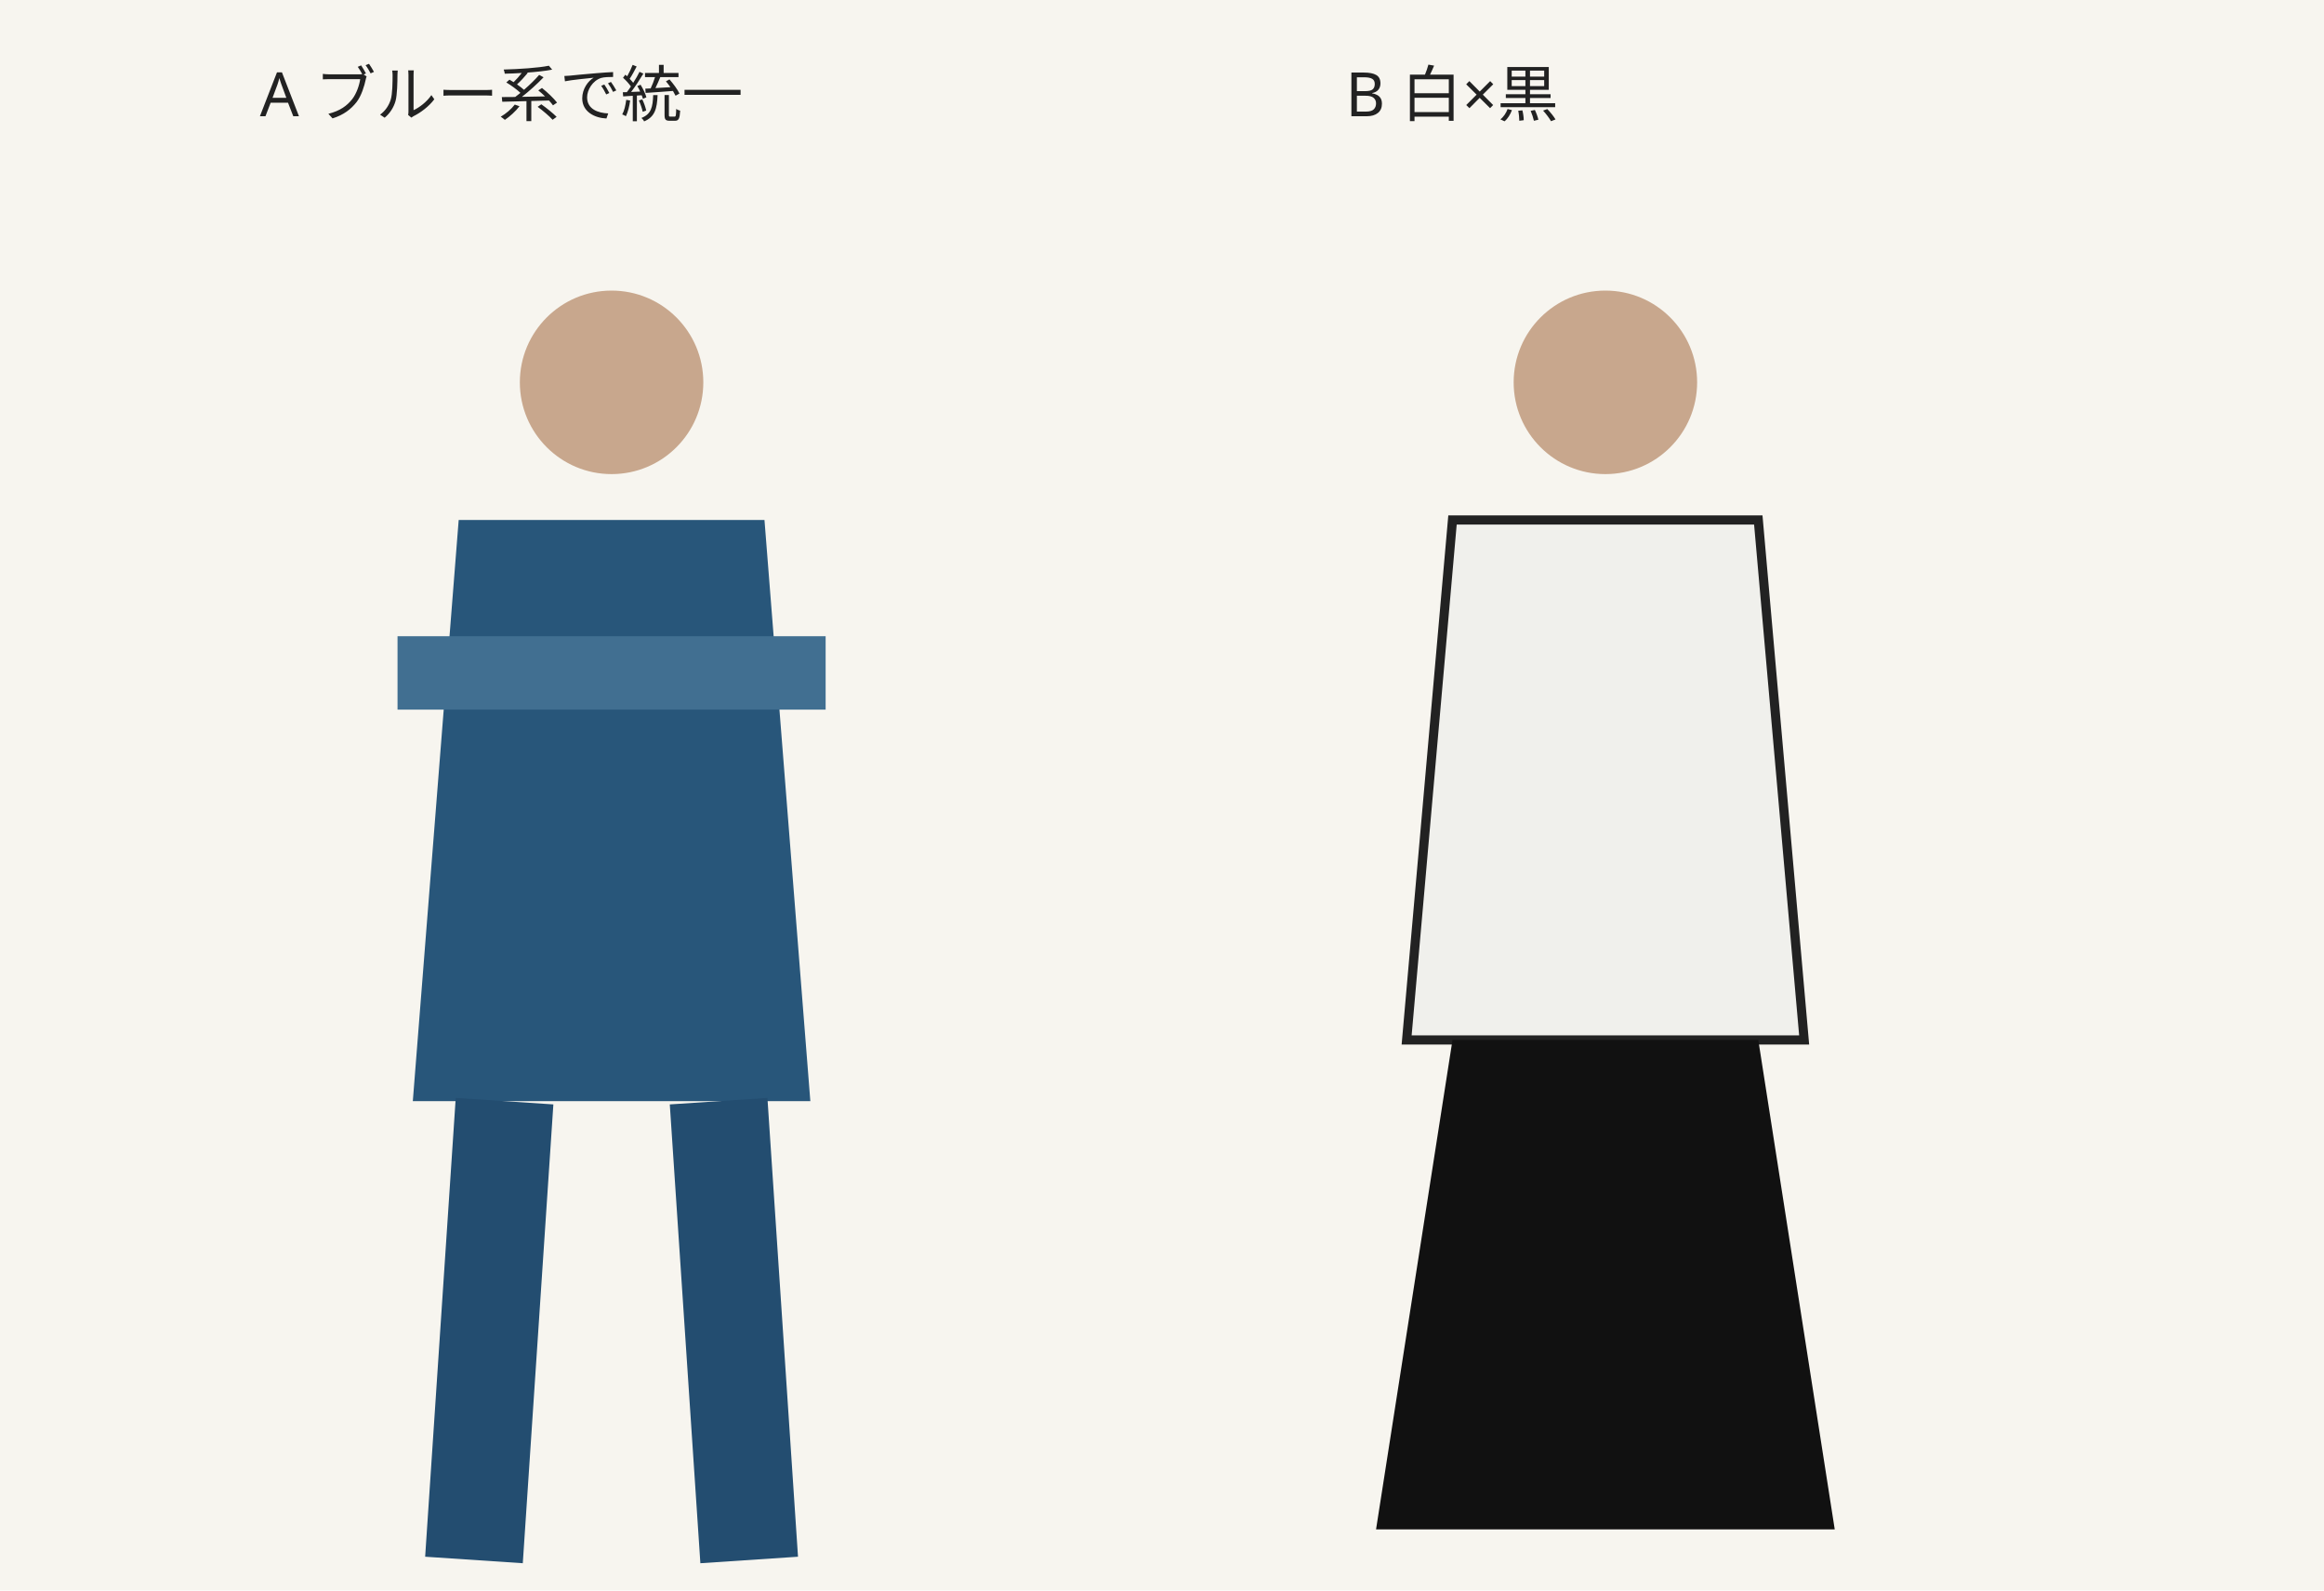
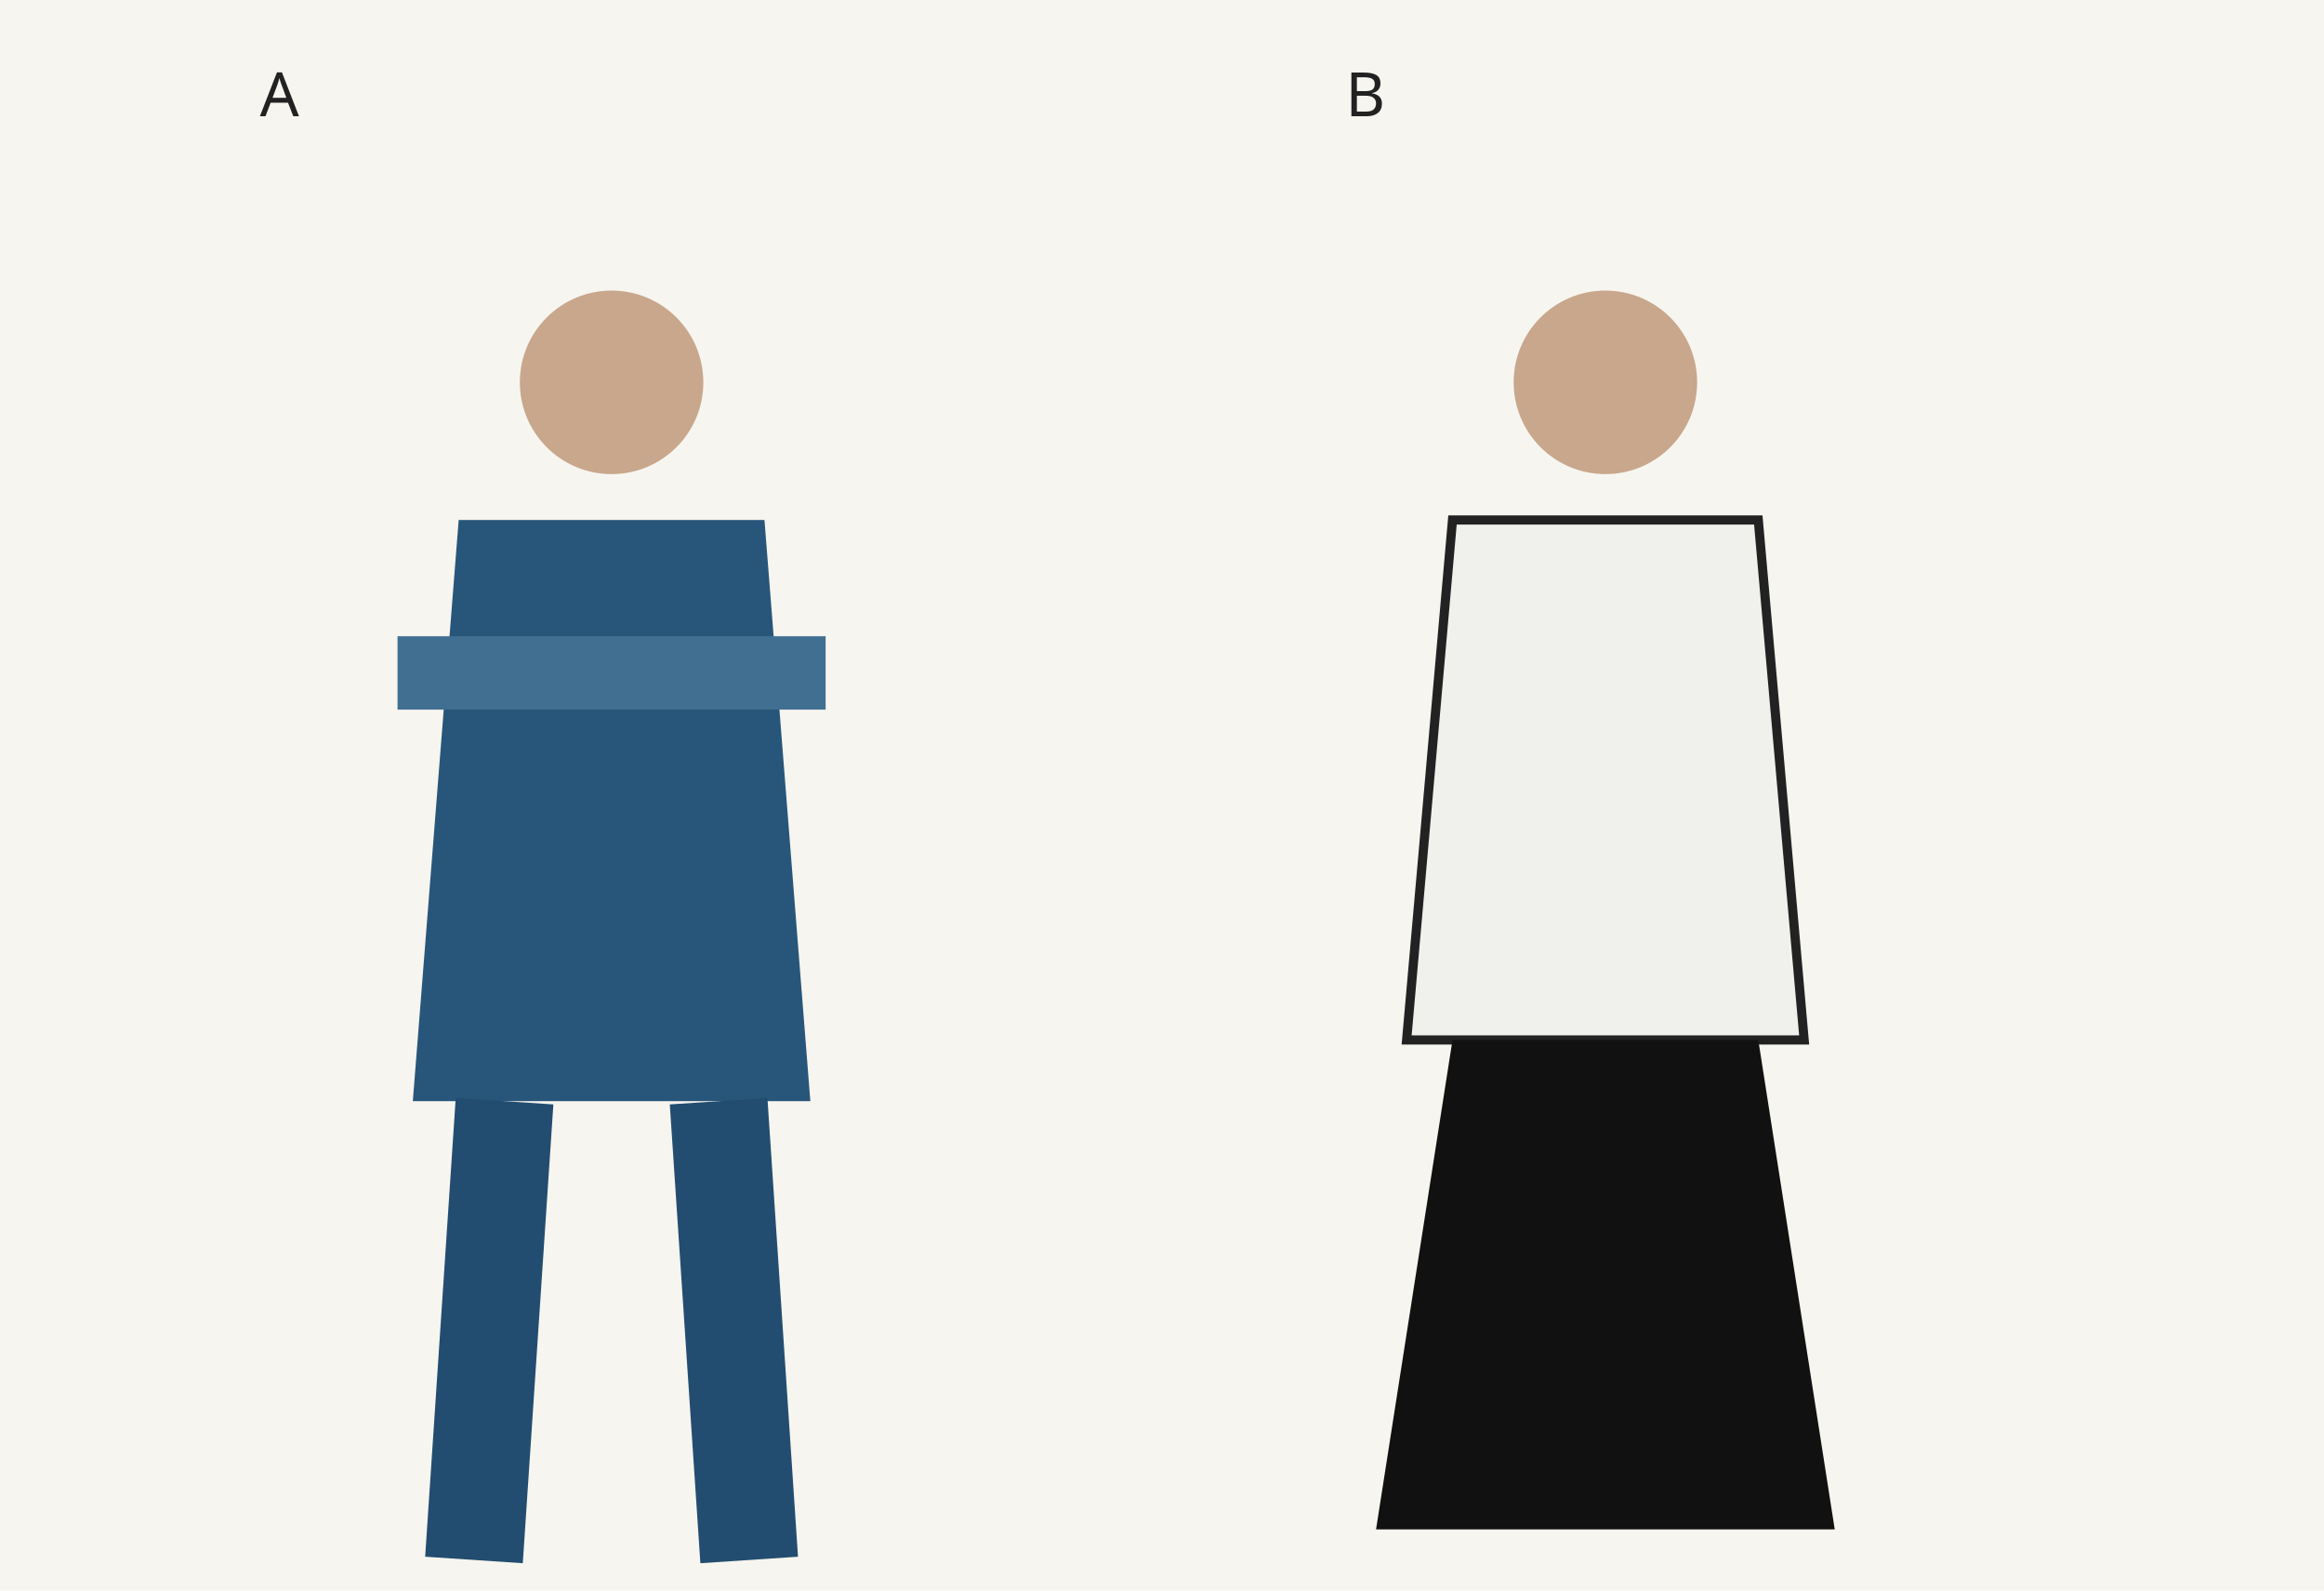
<svg xmlns="http://www.w3.org/2000/svg" viewBox="0 0 760 520">
  <rect width="760" height="520" fill="#f7f5ef" />
  <g font-family="sans-serif" fill="#222" font-size="20">
-     <text x="85" y="38">A ブルー系で統一</text>
-     <text x="440" y="38">B 白×黒</text>
+     <text x="85" y="38">A</text>
+     <text x="440" y="38">B</text>
  </g>
  <g transform="translate(110 70)">
    <circle cx="90" cy="55" r="30" fill="#c8a78d" />
    <path d="M40 100H140L155 290H25Z" fill="#28567a" />
    <path d="M20 150H160" stroke="#416f91" stroke-width="24" />
    <path d="M55 290L45 440M125 290L135 440" stroke="#234d70" stroke-width="32" />
  </g>
  <g transform="translate(455 70)">
    <circle cx="70" cy="55" r="30" fill="#c8a78d" />
    <path d="M20 100H120L135 270H5Z" fill="#f0f0ec" stroke="#222" stroke-width="3" />
    <path d="M20 270H120L145 430H-5Z" fill="#111" />
  </g>
</svg>
